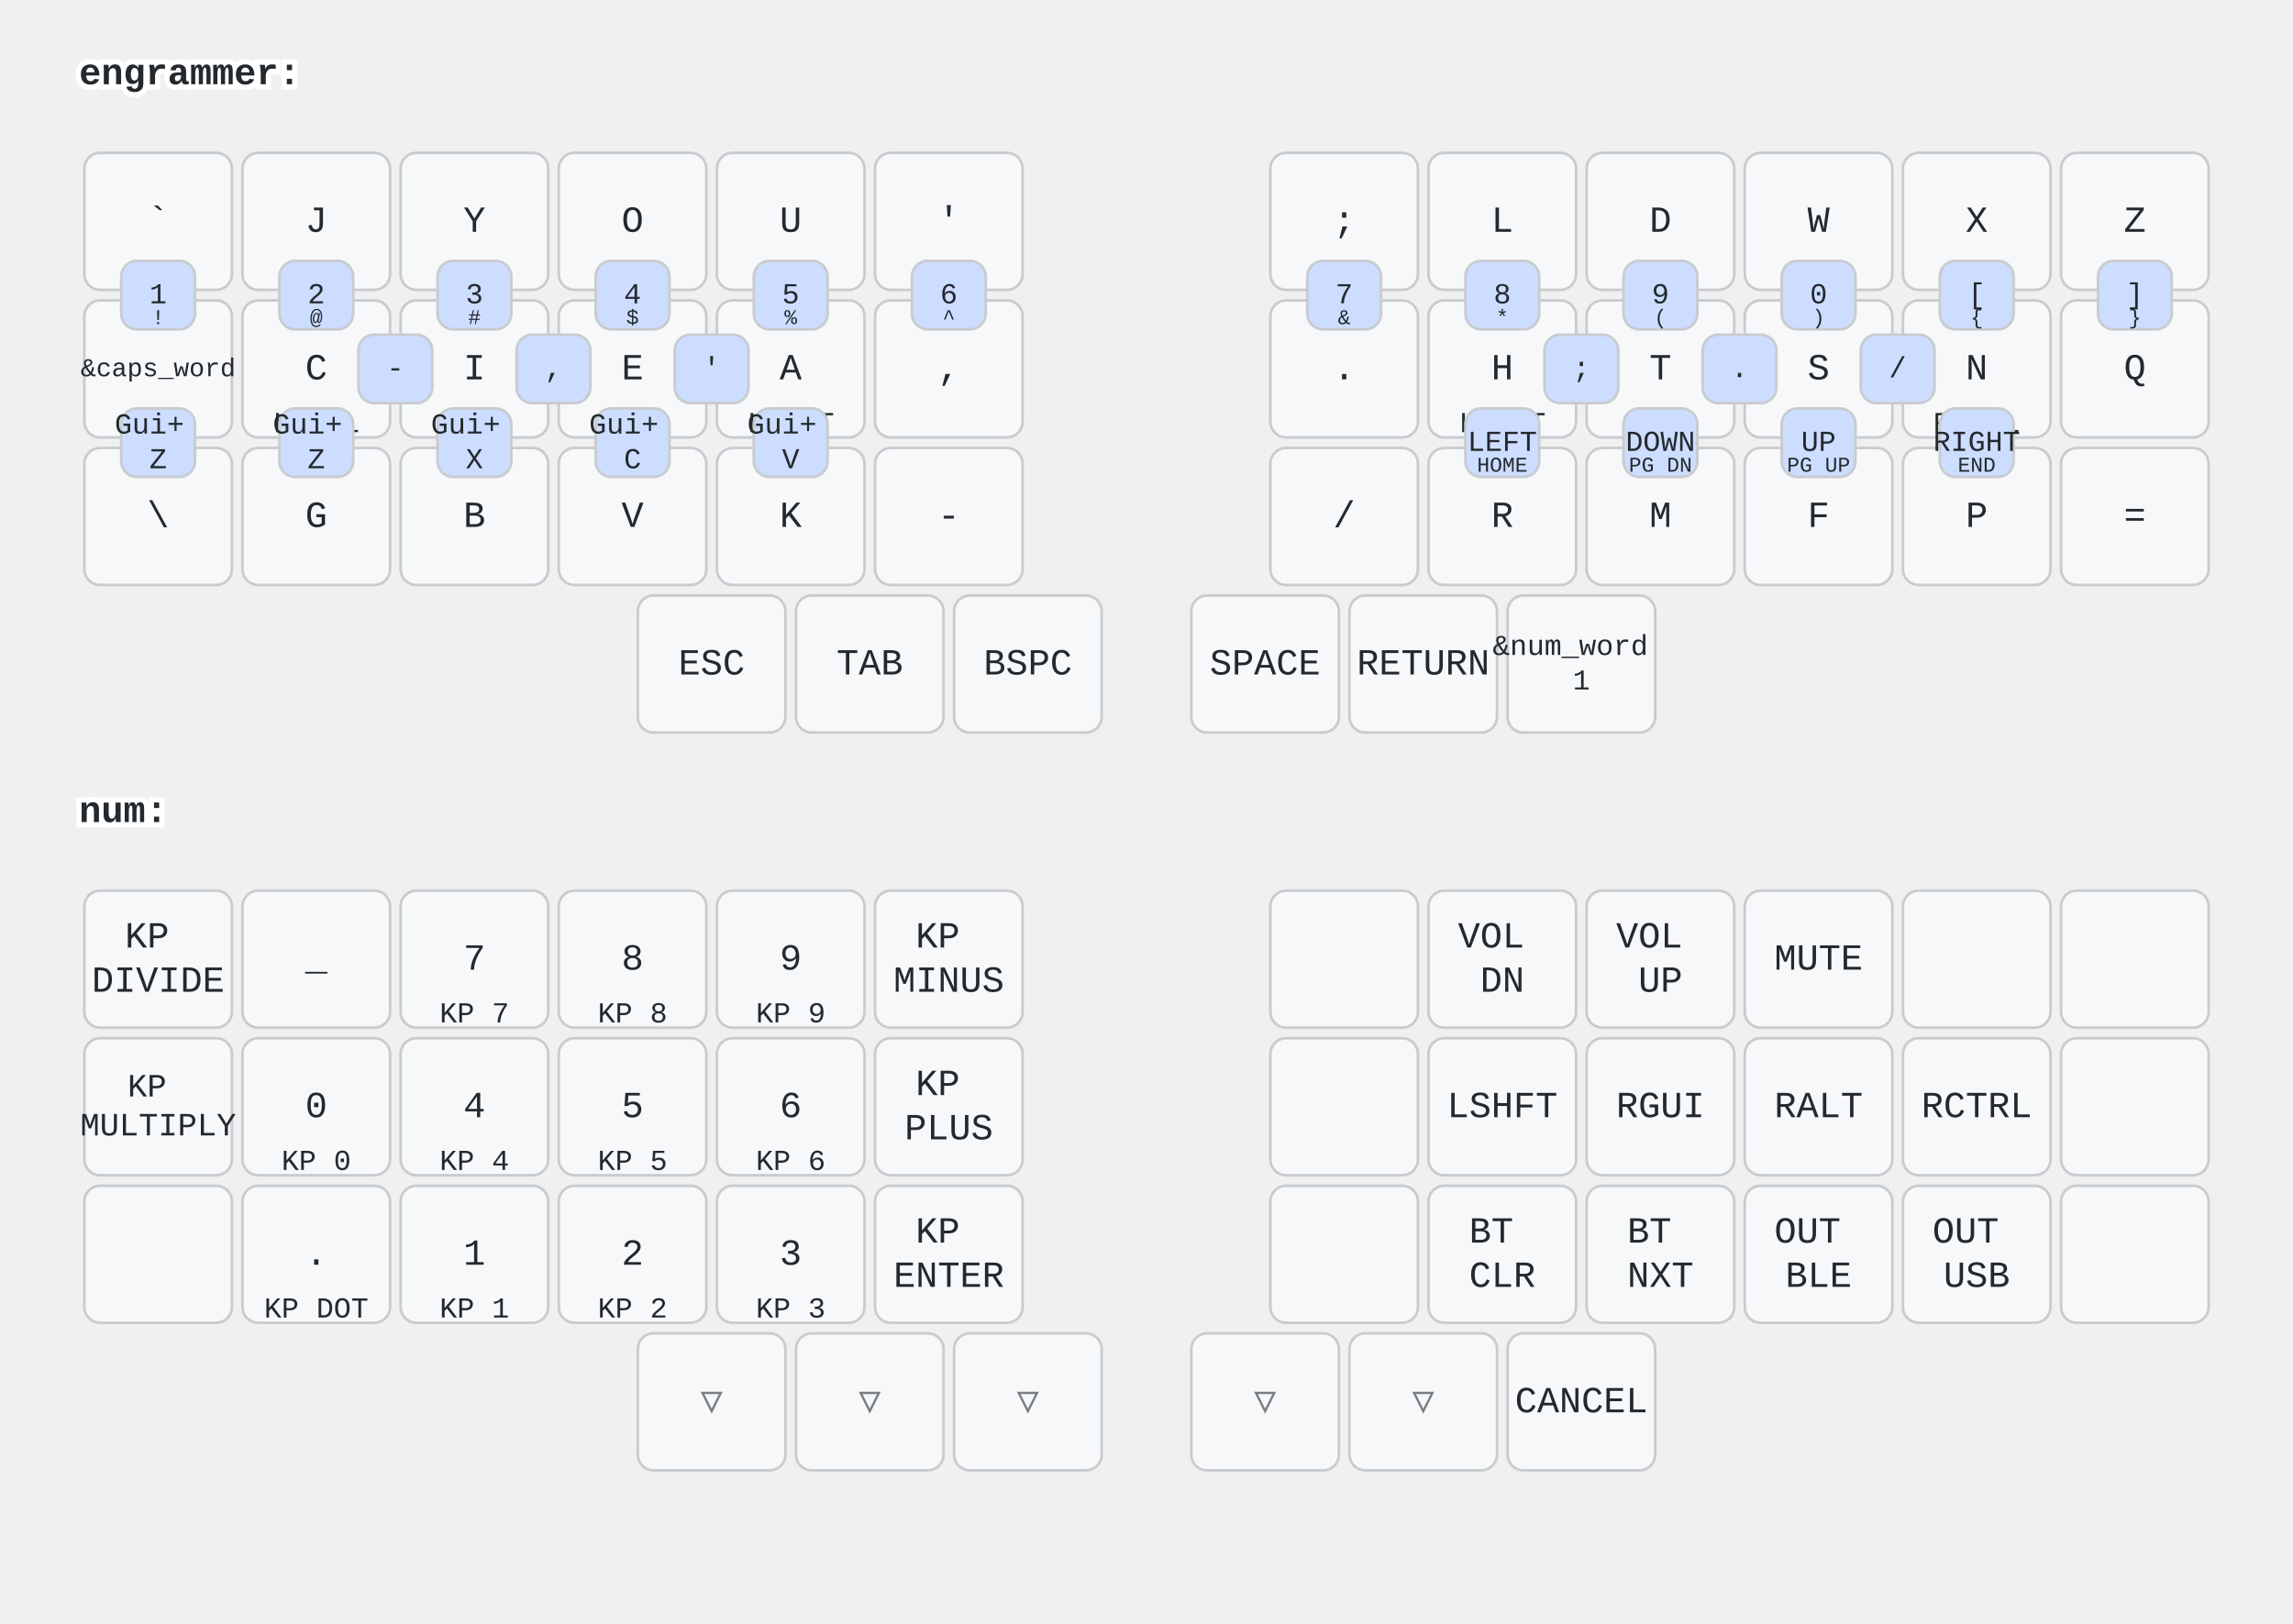
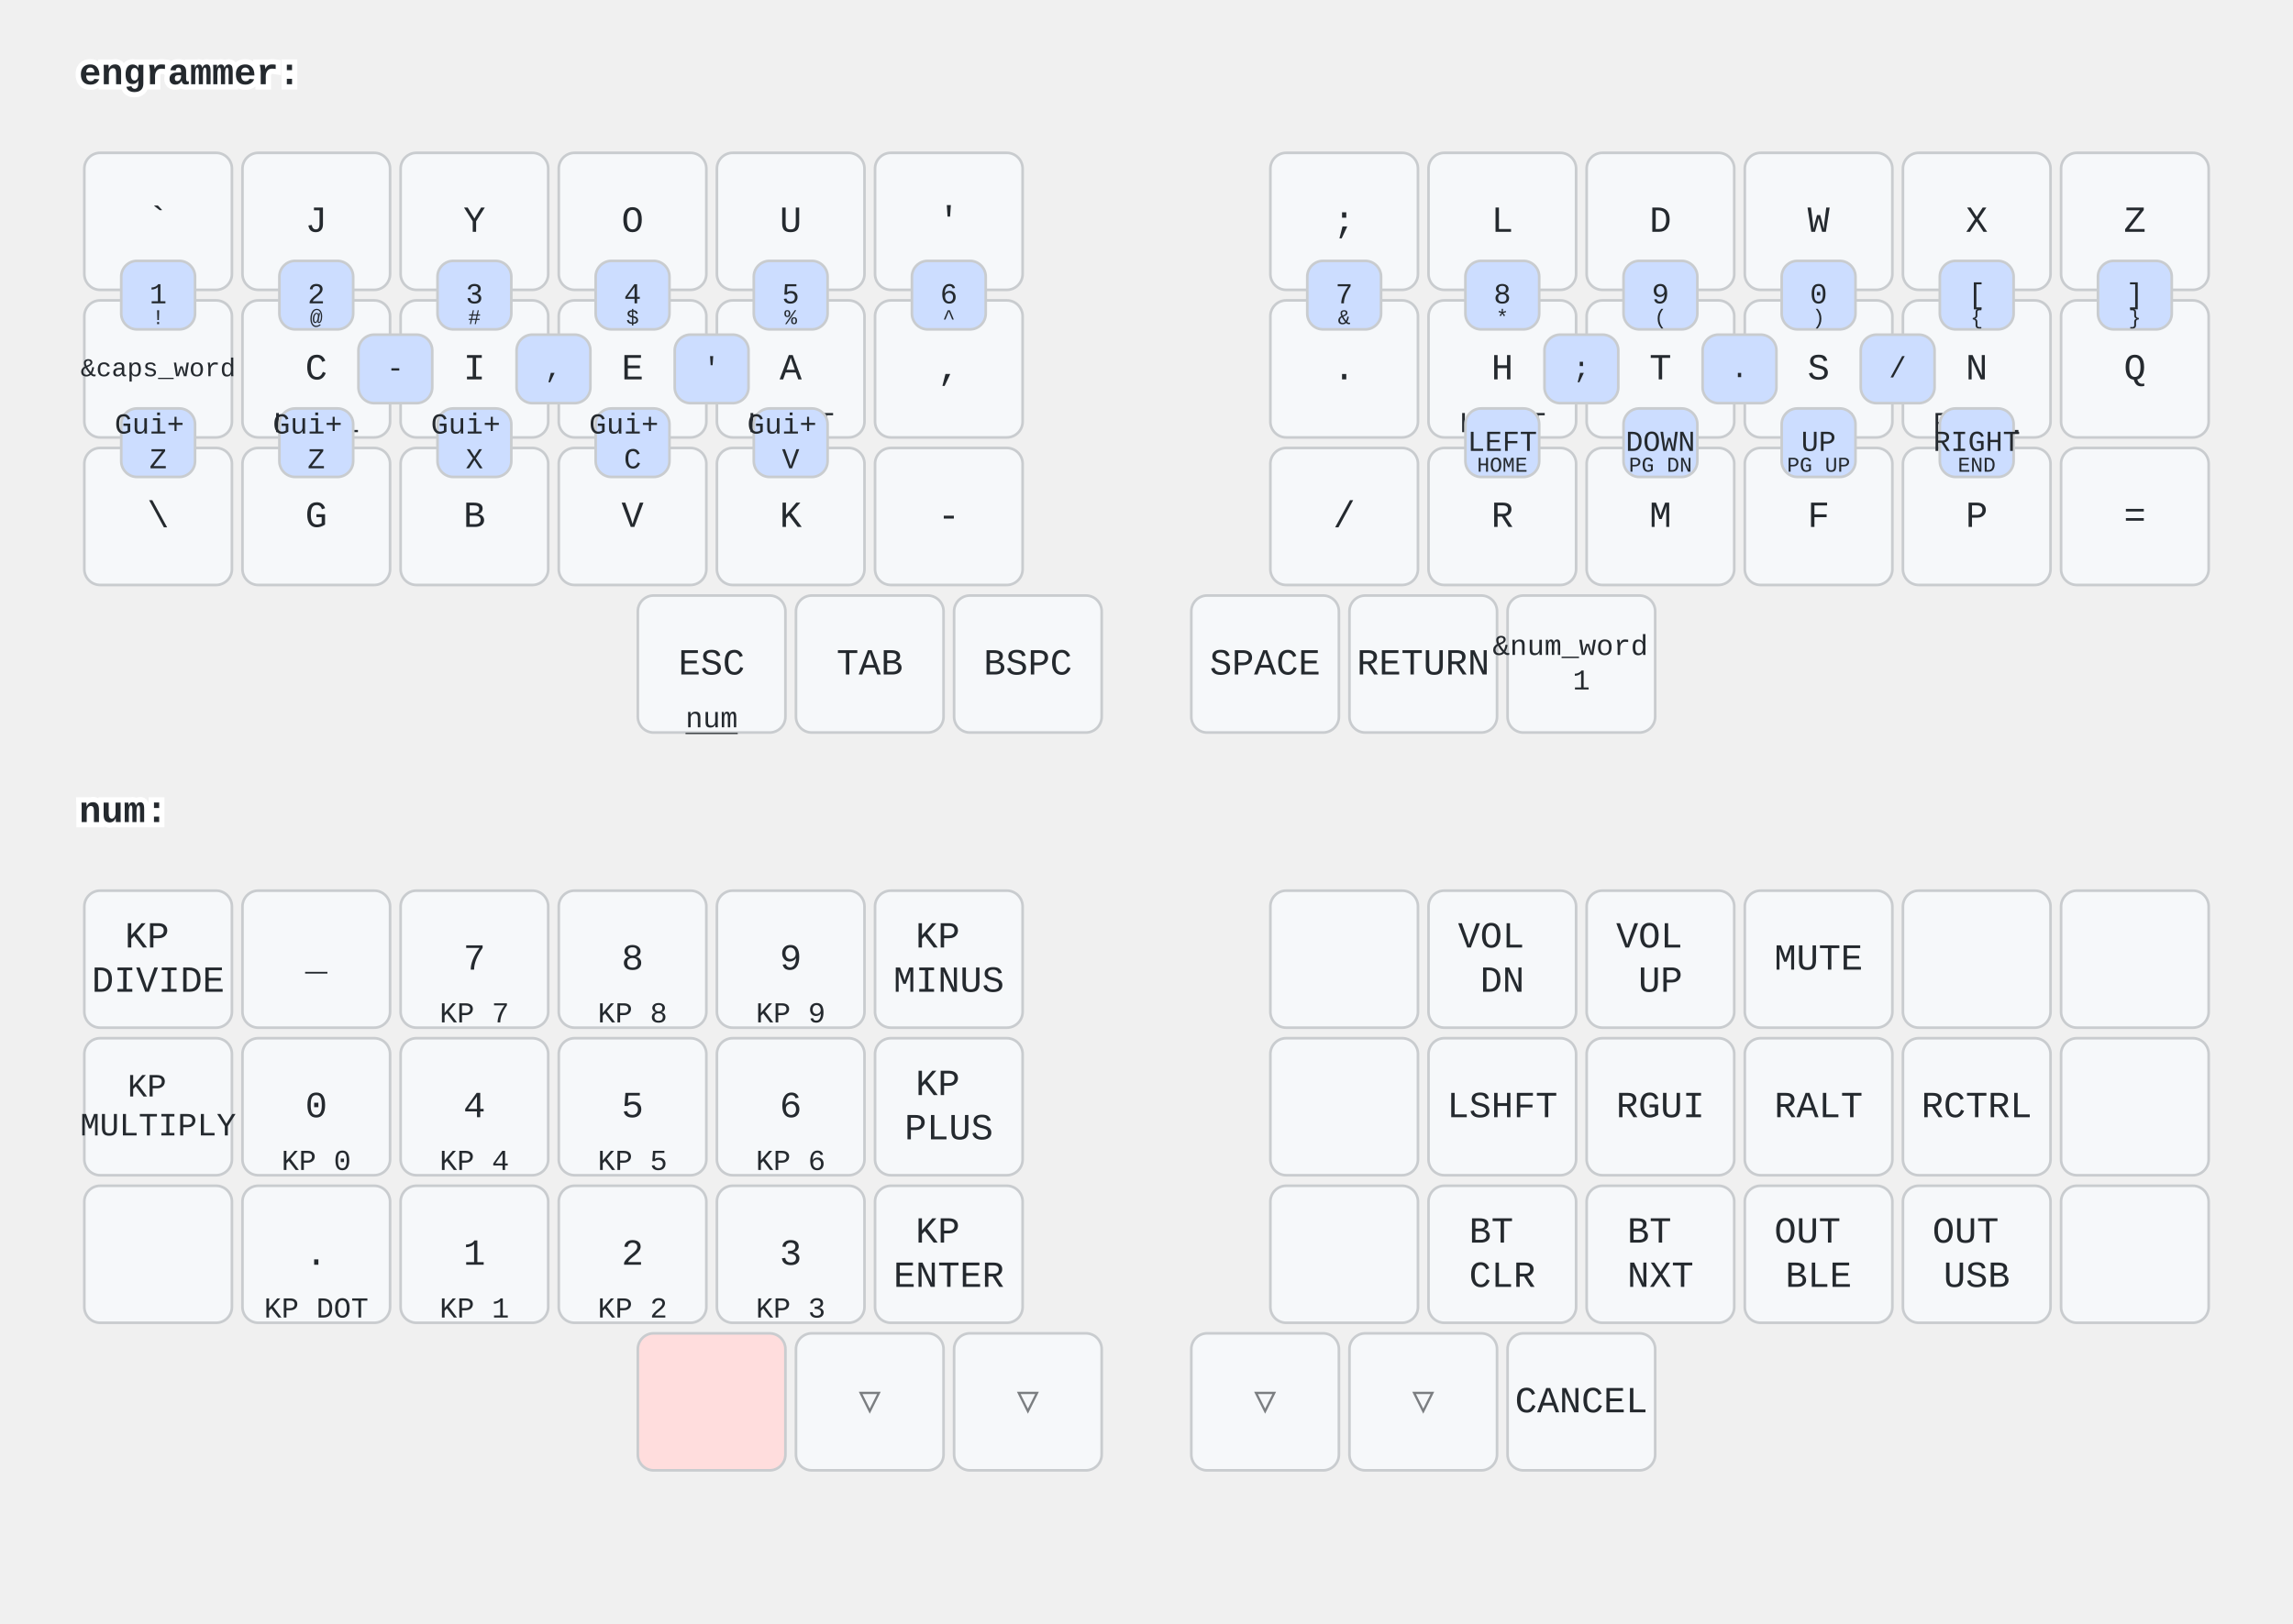
<svg xmlns="http://www.w3.org/2000/svg" width="870" height="616" viewBox="0 0 870 616" class="keymap">
  <style>/* inherit to force styles through use tags */
svg path {
    fill: inherit;
}

/* font and background color specifications */
svg.keymap {
    font-family: SFMono-Regular,Consolas,Liberation Mono,Menlo,monospace;
    font-size: 14px;
    font-kerning: normal;
    text-rendering: optimizeLegibility;
    fill: #24292e;
}

/* default key styling */
rect.key {
    fill: #f6f8fa;
}

rect.key, rect.combo {
    stroke: #c9cccf;
    stroke-width: 1;
}

/* default key side styling, only used is draw_key_sides is set */
rect.side {
    filter: brightness(90%);
}

/* color accent for combo boxes */
rect.combo, rect.combo-separate {
    fill: #cdf;
}

/* color accent for held keys */
rect.held, rect.combo.held {
    fill: #fdd;
}

/* color accent for ghost (optional) keys */
rect.ghost, rect.combo.ghost {
    stroke-dasharray: 4, 4;
    stroke-width: 2;
}

text {
    text-anchor: middle;
    dominant-baseline: middle;
}

/* styling for layer labels */
text.label {
    font-weight: bold;
    text-anchor: start;
    stroke: white;
    stroke-width: 4;
    paint-order: stroke;
}

/* styling for optional footer */
text.footer {
    text-anchor: end;
    dominant-baseline: auto;
    stroke: white;
    stroke-width: 4;
    paint-order: stroke;
}

/* styling for combo tap, and key hold/shifted label text */
text.combo, text.hold, text.shifted {
    font-size: 11px;
}

text.hold {
    text-anchor: middle;
    dominant-baseline: auto;
}

text.shifted {
    text-anchor: middle;
    dominant-baseline: hanging;
}

text.layer-activator {
    text-decoration: underline;
}

/* styling for hold/shifted label text in combo box */
text.combo.hold, text.combo.shifted {
    font-size: 8px;
}

/* lighter symbol for transparent keys */
text.trans {
    fill: #7b7e81;
}

/* styling for combo dendrons */
path.combo {
    stroke-width: 1;
    stroke: gray;
    fill: none;
}

/* Start Tabler Icons Cleanup */
/* cannot use height/width with glyphs */
.icon-tabler &gt; path {
    fill: inherit;
    stroke: inherit;
    stroke-width: 2;
}
/* hide tabler's default box */
.icon-tabler &gt; path[stroke="none"][fill="none"] {
    visibility: hidden;
}
/* End Tabler Icons Cleanup */
</style>
  <g transform="translate(30, 0)" class="layer-engrammer">
    <text x="0" y="28" class="label" id="engrammer">engrammer:</text>
    <g transform="translate(0, 56)">
      <g transform="translate(30, 28)" class="key keypos-0">
        <rect rx="6" ry="6" x="-28" y="-26" width="56" height="52" class="key" />
        <text x="0" y="0" class="key tap">`</text>
        <text x="0" y="24" class="key hold">F1</text>
      </g>
      <g transform="translate(90, 28)" class="key keypos-1">
        <rect rx="6" ry="6" x="-28" y="-26" width="56" height="52" class="key" />
        <text x="0" y="0" class="key tap">J</text>
        <text x="0" y="24" class="key hold">F2</text>
      </g>
      <g transform="translate(150, 28)" class="key keypos-2">
        <rect rx="6" ry="6" x="-28" y="-26" width="56" height="52" class="key" />
        <text x="0" y="0" class="key tap">Y</text>
        <text x="0" y="24" class="key hold">F3</text>
      </g>
      <g transform="translate(210, 28)" class="key keypos-3">
        <rect rx="6" ry="6" x="-28" y="-26" width="56" height="52" class="key" />
        <text x="0" y="0" class="key tap">O</text>
        <text x="0" y="24" class="key hold">F4</text>
      </g>
      <g transform="translate(270, 28)" class="key keypos-4">
        <rect rx="6" ry="6" x="-28" y="-26" width="56" height="52" class="key" />
        <text x="0" y="0" class="key tap">U</text>
        <text x="0" y="24" class="key hold">5</text>
      </g>
      <g transform="translate(330, 28)" class="key keypos-5">
        <rect rx="6" ry="6" x="-28" y="-26" width="56" height="52" class="key" />
        <text x="0" y="0" class="key tap">'</text>
        <text x="0" y="24" class="key hold">F6</text>
      </g>
      <g transform="translate(480, 28)" class="key keypos-6">
        <rect rx="6" ry="6" x="-28" y="-26" width="56" height="52" class="key" />
        <text x="0" y="0" class="key tap">;</text>
        <text x="0" y="24" class="key hold">F7</text>
      </g>
      <g transform="translate(540, 28)" class="key keypos-7">
        <rect rx="6" ry="6" x="-28" y="-26" width="56" height="52" class="key" />
        <text x="0" y="0" class="key tap">L</text>
        <text x="0" y="24" class="key hold">F8</text>
      </g>
      <g transform="translate(600, 28)" class="key keypos-8">
        <rect rx="6" ry="6" x="-28" y="-26" width="56" height="52" class="key" />
        <text x="0" y="0" class="key tap">D</text>
        <text x="0" y="24" class="key hold">F9</text>
      </g>
      <g transform="translate(660, 28)" class="key keypos-9">
        <rect rx="6" ry="6" x="-28" y="-26" width="56" height="52" class="key" />
        <text x="0" y="0" class="key tap">W</text>
        <text x="0" y="24" class="key hold">F10</text>
      </g>
      <g transform="translate(720, 28)" class="key keypos-10">
        <rect rx="6" ry="6" x="-28" y="-26" width="56" height="52" class="key" />
        <text x="0" y="0" class="key tap">X</text>
        <text x="0" y="24" class="key hold">F11</text>
      </g>
      <g transform="translate(780, 28)" class="key keypos-11">
        <rect rx="6" ry="6" x="-28" y="-26" width="56" height="52" class="key" />
        <text x="0" y="0" class="key tap">Z</text>
        <text x="0" y="24" class="key hold">F12</text>
      </g>
      <g transform="translate(30, 84)" class="key keypos-12">
        <rect rx="6" ry="6" x="-28" y="-26" width="56" height="52" class="key" />
        <text x="0" y="0" class="key tap">
          <tspan style="font-size: 70%">&amp;caps_word</tspan>
        </text>
      </g>
      <g transform="translate(90, 84)" class="key keypos-13">
        <rect rx="6" ry="6" x="-28" y="-26" width="56" height="52" class="key" />
        <text x="0" y="0" class="key tap">C</text>
        <text x="0" y="24" class="key hold">LCTRL</text>
      </g>
      <g transform="translate(150, 84)" class="key keypos-14">
        <rect rx="6" ry="6" x="-28" y="-26" width="56" height="52" class="key" />
        <text x="0" y="0" class="key tap">I</text>
        <text x="0" y="24" class="key hold">LALT</text>
      </g>
      <g transform="translate(210, 84)" class="key keypos-15">
        <rect rx="6" ry="6" x="-28" y="-26" width="56" height="52" class="key" />
        <text x="0" y="0" class="key tap">E</text>
        <text x="0" y="24" class="key hold">LGUI</text>
      </g>
      <g transform="translate(270, 84)" class="key keypos-16">
        <rect rx="6" ry="6" x="-28" y="-26" width="56" height="52" class="key" />
        <text x="0" y="0" class="key tap">A</text>
        <text x="0" y="24" class="key hold">LSHFT</text>
      </g>
      <g transform="translate(330, 84)" class="key keypos-17">
        <rect rx="6" ry="6" x="-28" y="-26" width="56" height="52" class="key" />
        <text x="0" y="0" class="key tap">,</text>
      </g>
      <g transform="translate(480, 84)" class="key keypos-18">
        <rect rx="6" ry="6" x="-28" y="-26" width="56" height="52" class="key" />
        <text x="0" y="0" class="key tap">.</text>
      </g>
      <g transform="translate(540, 84)" class="key keypos-19">
        <rect rx="6" ry="6" x="-28" y="-26" width="56" height="52" class="key" />
        <text x="0" y="0" class="key tap">H</text>
        <text x="0" y="24" class="key hold">LSHFT</text>
      </g>
      <g transform="translate(600, 84)" class="key keypos-20">
        <rect rx="6" ry="6" x="-28" y="-26" width="56" height="52" class="key" />
        <text x="0" y="0" class="key tap">T</text>
        <text x="0" y="24" class="key hold">RGUI</text>
      </g>
      <g transform="translate(660, 84)" class="key keypos-21">
        <rect rx="6" ry="6" x="-28" y="-26" width="56" height="52" class="key" />
        <text x="0" y="0" class="key tap">S</text>
        <text x="0" y="24" class="key hold">RALT</text>
      </g>
      <g transform="translate(720, 84)" class="key keypos-22">
        <rect rx="6" ry="6" x="-28" y="-26" width="56" height="52" class="key" />
        <text x="0" y="0" class="key tap">N</text>
        <text x="0" y="24" class="key hold">RCTRL</text>
      </g>
      <g transform="translate(780, 84)" class="key keypos-23">
        <rect rx="6" ry="6" x="-28" y="-26" width="56" height="52" class="key" />
        <text x="0" y="0" class="key tap">Q</text>
      </g>
      <g transform="translate(30, 140)" class="key keypos-24">
        <rect rx="6" ry="6" x="-28" y="-26" width="56" height="52" class="key" />
        <text x="0" y="0" class="key tap">\</text>
      </g>
      <g transform="translate(90, 140)" class="key keypos-25">
        <rect rx="6" ry="6" x="-28" y="-26" width="56" height="52" class="key" />
        <text x="0" y="0" class="key tap">G</text>
      </g>
      <g transform="translate(150, 140)" class="key keypos-26">
        <rect rx="6" ry="6" x="-28" y="-26" width="56" height="52" class="key" />
        <text x="0" y="0" class="key tap">B</text>
      </g>
      <g transform="translate(210, 140)" class="key keypos-27">
        <rect rx="6" ry="6" x="-28" y="-26" width="56" height="52" class="key" />
        <text x="0" y="0" class="key tap">V</text>
      </g>
      <g transform="translate(270, 140)" class="key keypos-28">
        <rect rx="6" ry="6" x="-28" y="-26" width="56" height="52" class="key" />
        <text x="0" y="0" class="key tap">K</text>
      </g>
      <g transform="translate(330, 140)" class="key keypos-29">
        <rect rx="6" ry="6" x="-28" y="-26" width="56" height="52" class="key" />
        <text x="0" y="0" class="key tap">-</text>
      </g>
      <g transform="translate(480, 140)" class="key keypos-30">
        <rect rx="6" ry="6" x="-28" y="-26" width="56" height="52" class="key" />
        <text x="0" y="0" class="key tap">/</text>
      </g>
      <g transform="translate(540, 140)" class="key keypos-31">
        <rect rx="6" ry="6" x="-28" y="-26" width="56" height="52" class="key" />
        <text x="0" y="0" class="key tap">R</text>
      </g>
      <g transform="translate(600, 140)" class="key keypos-32">
        <rect rx="6" ry="6" x="-28" y="-26" width="56" height="52" class="key" />
        <text x="0" y="0" class="key tap">M</text>
      </g>
      <g transform="translate(660, 140)" class="key keypos-33">
        <rect rx="6" ry="6" x="-28" y="-26" width="56" height="52" class="key" />
        <text x="0" y="0" class="key tap">F</text>
      </g>
      <g transform="translate(720, 140)" class="key keypos-34">
        <rect rx="6" ry="6" x="-28" y="-26" width="56" height="52" class="key" />
        <text x="0" y="0" class="key tap">P</text>
      </g>
      <g transform="translate(780, 140)" class="key keypos-35">
        <rect rx="6" ry="6" x="-28" y="-26" width="56" height="52" class="key" />
        <text x="0" y="0" class="key tap">=</text>
      </g>
      <g transform="translate(240, 196)" class="key keypos-36">
        <rect rx="6" ry="6" x="-28" y="-26" width="56" height="52" class="key" />
        <text x="0" y="0" class="key tap">ESC</text>
+         <a href="#num">
+           <text x="0" y="24" class="key hold layer-activator">num</text>
+         </a>
      </g>
      <g transform="translate(300, 196)" class="key keypos-37">
        <rect rx="6" ry="6" x="-28" y="-26" width="56" height="52" class="key" />
        <text x="0" y="0" class="key tap">TAB</text>
      </g>
      <g transform="translate(360, 196)" class="key keypos-38">
        <rect rx="6" ry="6" x="-28" y="-26" width="56" height="52" class="key" />
        <text x="0" y="0" class="key tap">BSPC</text>
      </g>
      <g transform="translate(450, 196)" class="key keypos-39">
        <rect rx="6" ry="6" x="-28" y="-26" width="56" height="52" class="key" />
        <text x="0" y="0" class="key tap">SPACE</text>
      </g>
      <g transform="translate(510, 196)" class="key keypos-40">
        <rect rx="6" ry="6" x="-28" y="-26" width="56" height="52" class="key" />
        <text x="0" y="0" class="key tap">RETURN</text>
      </g>
      <g transform="translate(570, 196)" class="key keypos-41">
        <rect rx="6" ry="6" x="-28" y="-26" width="56" height="52" class="key" />
        <text x="0" y="0" class="key tap">
          <tspan x="0" dy="-0.6em" style="font-size: 78%">&amp;num_word</tspan>
          <tspan x="0" dy="1.2em" style="font-size: 78%">1</tspan>
        </text>
      </g>
      <g class="combo combopos-0">
        <rect rx="6" ry="6" x="106" y="71" width="28" height="26" class="combo" />
        <text x="120" y="84" class="combo tap">-</text>
      </g>
      <g class="combo combopos-1">
        <rect rx="6" ry="6" x="166" y="71" width="28" height="26" class="combo" />
        <text x="180" y="84" class="combo tap">,</text>
      </g>
      <g class="combo combopos-2">
        <rect rx="6" ry="6" x="226" y="71" width="28" height="26" class="combo" />
        <text x="240" y="84" class="combo tap">'</text>
      </g>
      <g class="combo combopos-3">
        <rect rx="6" ry="6" x="556" y="71" width="28" height="26" class="combo" />
        <text x="570" y="84" class="combo tap">;</text>
      </g>
      <g class="combo combopos-4">
        <rect rx="6" ry="6" x="616" y="71" width="28" height="26" class="combo" />
        <text x="630" y="84" class="combo tap">.</text>
      </g>
      <g class="combo combopos-5">
        <rect rx="6" ry="6" x="676" y="71" width="28" height="26" class="combo" />
        <text x="690" y="84" class="combo tap">/</text>
      </g>
      <g class="combo combopos-6">
        <rect rx="6" ry="6" x="16" y="43" width="28" height="26" class="combo" />
        <text x="30" y="56" class="combo tap">1</text>
        <text x="30" y="67" class="combo hold">!</text>
      </g>
      <g class="combo combopos-7">
        <rect rx="6" ry="6" x="76" y="43" width="28" height="26" class="combo" />
        <text x="90" y="56" class="combo tap">2</text>
        <text x="90" y="67" class="combo hold">@</text>
      </g>
      <g class="combo combopos-8">
        <rect rx="6" ry="6" x="136" y="43" width="28" height="26" class="combo" />
        <text x="150" y="56" class="combo tap">3</text>
        <text x="150" y="67" class="combo hold">#</text>
      </g>
      <g class="combo combopos-9">
        <rect rx="6" ry="6" x="196" y="43" width="28" height="26" class="combo" />
        <text x="210" y="56" class="combo tap">4</text>
        <text x="210" y="67" class="combo hold">$</text>
      </g>
      <g class="combo combopos-10">
        <rect rx="6" ry="6" x="256" y="43" width="28" height="26" class="combo" />
        <text x="270" y="56" class="combo tap">5</text>
        <text x="270" y="67" class="combo hold">%</text>
      </g>
      <g class="combo combopos-11">
        <rect rx="6" ry="6" x="316" y="43" width="28" height="26" class="combo" />
        <text x="330" y="56" class="combo tap">6</text>
        <text x="330" y="67" class="combo hold">^</text>
      </g>
      <g class="combo combopos-12">
        <rect rx="6" ry="6" x="466" y="43" width="28" height="26" class="combo" />
        <text x="480" y="56" class="combo tap">7</text>
        <text x="480" y="67" class="combo hold">&amp;</text>
      </g>
      <g class="combo combopos-13">
        <rect rx="6" ry="6" x="526" y="43" width="28" height="26" class="combo" />
        <text x="540" y="56" class="combo tap">8</text>
        <text x="540" y="67" class="combo hold">*</text>
      </g>
      <g class="combo combopos-14">
        <rect rx="6" ry="6" x="586" y="43" width="28" height="26" class="combo" />
        <text x="600" y="56" class="combo tap">9</text>
        <text x="600" y="67" class="combo hold">(</text>
      </g>
      <g class="combo combopos-15">
        <rect rx="6" ry="6" x="646" y="43" width="28" height="26" class="combo" />
        <text x="660" y="56" class="combo tap">0</text>
        <text x="660" y="67" class="combo hold">)</text>
      </g>
      <g class="combo combopos-16">
        <rect rx="6" ry="6" x="706" y="43" width="28" height="26" class="combo" />
        <text x="720" y="56" class="combo tap">[</text>
        <text x="720" y="67" class="combo hold">{</text>
      </g>
      <g class="combo combopos-17">
        <rect rx="6" ry="6" x="766" y="43" width="28" height="26" class="combo" />
        <text x="780" y="56" class="combo tap">]</text>
        <text x="780" y="67" class="combo hold">}</text>
      </g>
      <g class="combo combopos-18">
        <rect rx="6" ry="6" x="76" y="99" width="28" height="26" class="combo" />
        <text x="90" y="112" class="combo tap">
          <tspan x="90" dy="-0.6em">Gui+</tspan>
          <tspan x="90" dy="1.2em">Z</tspan>
        </text>
      </g>
      <g class="combo combopos-19">
        <rect rx="6" ry="6" x="16" y="99" width="28" height="26" class="combo" />
        <text x="30" y="112" class="combo tap">
          <tspan x="30" dy="-0.6em">Gui+</tspan>
          <tspan x="30" dy="1.2em">Z</tspan>
        </text>
      </g>
      <g class="combo combopos-20">
        <rect rx="6" ry="6" x="136" y="99" width="28" height="26" class="combo" />
        <text x="150" y="112" class="combo tap">
          <tspan x="150" dy="-0.6em">Gui+</tspan>
          <tspan x="150" dy="1.2em">X</tspan>
        </text>
      </g>
      <g class="combo combopos-21">
        <rect rx="6" ry="6" x="196" y="99" width="28" height="26" class="combo" />
        <text x="210" y="112" class="combo tap">
          <tspan x="210" dy="-0.6em">Gui+</tspan>
          <tspan x="210" dy="1.2em">C</tspan>
        </text>
      </g>
      <g class="combo combopos-22">
        <rect rx="6" ry="6" x="256" y="99" width="28" height="26" class="combo" />
        <text x="270" y="112" class="combo tap">
          <tspan x="270" dy="-0.6em">Gui+</tspan>
          <tspan x="270" dy="1.2em">V</tspan>
        </text>
      </g>
      <g class="combo combopos-23">
        <rect rx="6" ry="6" x="526" y="99" width="28" height="26" class="combo" />
        <text x="540" y="112" class="combo tap">LEFT</text>
        <text x="540" y="123" class="combo hold">HOME</text>
      </g>
      <g class="combo combopos-24">
        <rect rx="6" ry="6" x="586" y="99" width="28" height="26" class="combo" />
        <text x="600" y="112" class="combo tap">DOWN</text>
        <text x="600" y="123" class="combo hold">PG DN</text>
      </g>
      <g class="combo combopos-25">
        <rect rx="6" ry="6" x="646" y="99" width="28" height="26" class="combo" />
        <text x="660" y="112" class="combo tap">UP</text>
        <text x="660" y="123" class="combo hold">PG UP</text>
      </g>
      <g class="combo combopos-26">
        <rect rx="6" ry="6" x="706" y="99" width="28" height="26" class="combo" />
        <text x="720" y="112" class="combo tap">RIGHT</text>
        <text x="720" y="123" class="combo hold">END</text>
      </g>
    </g>
  </g>
  <g transform="translate(30, 280)" class="layer-num">
    <text x="0" y="28" class="label" id="num">num:</text>
    <g transform="translate(0, 56)">
      <g transform="translate(30, 28)" class="key keypos-0">
        <rect rx="6" ry="6" x="-28" y="-26" width="56" height="52" class="key" />
        <text x="0" y="0" class="key tap">
          <tspan x="0" dy="-0.6em">KP</tspan>
          <tspan x="0" dy="1.2em">DIVIDE</tspan>
        </text>
      </g>
      <g transform="translate(90, 28)" class="key keypos-1">
        <rect rx="6" ry="6" x="-28" y="-26" width="56" height="52" class="key" />
        <text x="0" y="0" class="key tap">_</text>
      </g>
      <g transform="translate(150, 28)" class="key keypos-2">
        <rect rx="6" ry="6" x="-28" y="-26" width="56" height="52" class="key" />
        <text x="0" y="0" class="key tap">7</text>
        <text x="0" y="24" class="key hold">KP 7</text>
      </g>
      <g transform="translate(210, 28)" class="key keypos-3">
        <rect rx="6" ry="6" x="-28" y="-26" width="56" height="52" class="key" />
        <text x="0" y="0" class="key tap">8</text>
        <text x="0" y="24" class="key hold">KP 8</text>
      </g>
      <g transform="translate(270, 28)" class="key keypos-4">
        <rect rx="6" ry="6" x="-28" y="-26" width="56" height="52" class="key" />
        <text x="0" y="0" class="key tap">9</text>
        <text x="0" y="24" class="key hold">KP 9</text>
      </g>
      <g transform="translate(330, 28)" class="key keypos-5">
        <rect rx="6" ry="6" x="-28" y="-26" width="56" height="52" class="key" />
        <text x="0" y="0" class="key tap">
          <tspan x="0" dy="-0.6em">KP</tspan>
          <tspan x="0" dy="1.2em">MINUS</tspan>
        </text>
      </g>
      <g transform="translate(480, 28)" class="key keypos-6">
        <rect rx="6" ry="6" x="-28" y="-26" width="56" height="52" class="key" />
      </g>
      <g transform="translate(540, 28)" class="key keypos-7">
        <rect rx="6" ry="6" x="-28" y="-26" width="56" height="52" class="key" />
        <text x="0" y="0" class="key tap">
          <tspan x="0" dy="-0.6em">VOL</tspan>
          <tspan x="0" dy="1.2em">DN</tspan>
        </text>
      </g>
      <g transform="translate(600, 28)" class="key keypos-8">
        <rect rx="6" ry="6" x="-28" y="-26" width="56" height="52" class="key" />
        <text x="0" y="0" class="key tap">
          <tspan x="0" dy="-0.6em">VOL</tspan>
          <tspan x="0" dy="1.2em">UP</tspan>
        </text>
      </g>
      <g transform="translate(660, 28)" class="key keypos-9">
        <rect rx="6" ry="6" x="-28" y="-26" width="56" height="52" class="key" />
        <text x="0" y="0" class="key tap">MUTE</text>
      </g>
      <g transform="translate(720, 28)" class="key keypos-10">
        <rect rx="6" ry="6" x="-28" y="-26" width="56" height="52" class="key" />
      </g>
      <g transform="translate(780, 28)" class="key keypos-11">
        <rect rx="6" ry="6" x="-28" y="-26" width="56" height="52" class="key" />
      </g>
      <g transform="translate(30, 84)" class="key keypos-12">
        <rect rx="6" ry="6" x="-28" y="-26" width="56" height="52" class="key" />
        <text x="0" y="0" class="key tap">
          <tspan x="0" dy="-0.6em" style="font-size: 88%">KP</tspan>
          <tspan x="0" dy="1.2em" style="font-size: 88%">MULTIPLY</tspan>
        </text>
      </g>
      <g transform="translate(90, 84)" class="key keypos-13">
        <rect rx="6" ry="6" x="-28" y="-26" width="56" height="52" class="key" />
        <text x="0" y="0" class="key tap">0</text>
        <text x="0" y="24" class="key hold">KP 0</text>
      </g>
      <g transform="translate(150, 84)" class="key keypos-14">
        <rect rx="6" ry="6" x="-28" y="-26" width="56" height="52" class="key" />
        <text x="0" y="0" class="key tap">4</text>
        <text x="0" y="24" class="key hold">KP 4</text>
      </g>
      <g transform="translate(210, 84)" class="key keypos-15">
        <rect rx="6" ry="6" x="-28" y="-26" width="56" height="52" class="key" />
        <text x="0" y="0" class="key tap">5</text>
        <text x="0" y="24" class="key hold">KP 5</text>
      </g>
      <g transform="translate(270, 84)" class="key keypos-16">
        <rect rx="6" ry="6" x="-28" y="-26" width="56" height="52" class="key" />
        <text x="0" y="0" class="key tap">6</text>
        <text x="0" y="24" class="key hold">KP 6</text>
      </g>
      <g transform="translate(330, 84)" class="key keypos-17">
        <rect rx="6" ry="6" x="-28" y="-26" width="56" height="52" class="key" />
        <text x="0" y="0" class="key tap">
          <tspan x="0" dy="-0.6em">KP</tspan>
          <tspan x="0" dy="1.2em">PLUS</tspan>
        </text>
      </g>
      <g transform="translate(480, 84)" class="key keypos-18">
        <rect rx="6" ry="6" x="-28" y="-26" width="56" height="52" class="key" />
      </g>
      <g transform="translate(540, 84)" class="key keypos-19">
        <rect rx="6" ry="6" x="-28" y="-26" width="56" height="52" class="key" />
        <text x="0" y="0" class="key tap">LSHFT</text>
      </g>
      <g transform="translate(600, 84)" class="key keypos-20">
        <rect rx="6" ry="6" x="-28" y="-26" width="56" height="52" class="key" />
        <text x="0" y="0" class="key tap">RGUI</text>
      </g>
      <g transform="translate(660, 84)" class="key keypos-21">
        <rect rx="6" ry="6" x="-28" y="-26" width="56" height="52" class="key" />
        <text x="0" y="0" class="key tap">RALT</text>
      </g>
      <g transform="translate(720, 84)" class="key keypos-22">
        <rect rx="6" ry="6" x="-28" y="-26" width="56" height="52" class="key" />
        <text x="0" y="0" class="key tap">RCTRL</text>
      </g>
      <g transform="translate(780, 84)" class="key keypos-23">
        <rect rx="6" ry="6" x="-28" y="-26" width="56" height="52" class="key" />
      </g>
      <g transform="translate(30, 140)" class="key keypos-24">
        <rect rx="6" ry="6" x="-28" y="-26" width="56" height="52" class="key" />
      </g>
      <g transform="translate(90, 140)" class="key keypos-25">
        <rect rx="6" ry="6" x="-28" y="-26" width="56" height="52" class="key" />
        <text x="0" y="0" class="key tap">.</text>
        <text x="0" y="24" class="key hold">KP DOT</text>
      </g>
      <g transform="translate(150, 140)" class="key keypos-26">
        <rect rx="6" ry="6" x="-28" y="-26" width="56" height="52" class="key" />
        <text x="0" y="0" class="key tap">1</text>
        <text x="0" y="24" class="key hold">KP 1</text>
      </g>
      <g transform="translate(210, 140)" class="key keypos-27">
        <rect rx="6" ry="6" x="-28" y="-26" width="56" height="52" class="key" />
        <text x="0" y="0" class="key tap">2</text>
        <text x="0" y="24" class="key hold">KP 2</text>
      </g>
      <g transform="translate(270, 140)" class="key keypos-28">
        <rect rx="6" ry="6" x="-28" y="-26" width="56" height="52" class="key" />
        <text x="0" y="0" class="key tap">3</text>
        <text x="0" y="24" class="key hold">KP 3</text>
      </g>
      <g transform="translate(330, 140)" class="key keypos-29">
        <rect rx="6" ry="6" x="-28" y="-26" width="56" height="52" class="key" />
        <text x="0" y="0" class="key tap">
          <tspan x="0" dy="-0.6em">KP</tspan>
          <tspan x="0" dy="1.2em">ENTER</tspan>
        </text>
      </g>
      <g transform="translate(480, 140)" class="key keypos-30">
        <rect rx="6" ry="6" x="-28" y="-26" width="56" height="52" class="key" />
      </g>
      <g transform="translate(540, 140)" class="key keypos-31">
        <rect rx="6" ry="6" x="-28" y="-26" width="56" height="52" class="key" />
        <text x="0" y="0" class="key tap">
          <tspan x="0" dy="-0.6em">BT</tspan>
          <tspan x="0" dy="1.2em">CLR</tspan>
        </text>
      </g>
      <g transform="translate(600, 140)" class="key keypos-32">
        <rect rx="6" ry="6" x="-28" y="-26" width="56" height="52" class="key" />
        <text x="0" y="0" class="key tap">
          <tspan x="0" dy="-0.6em">BT</tspan>
          <tspan x="0" dy="1.2em">NXT</tspan>
        </text>
      </g>
      <g transform="translate(660, 140)" class="key keypos-33">
        <rect rx="6" ry="6" x="-28" y="-26" width="56" height="52" class="key" />
        <text x="0" y="0" class="key tap">
          <tspan x="0" dy="-0.6em">OUT</tspan>
          <tspan x="0" dy="1.2em">BLE</tspan>
        </text>
      </g>
      <g transform="translate(720, 140)" class="key keypos-34">
        <rect rx="6" ry="6" x="-28" y="-26" width="56" height="52" class="key" />
        <text x="0" y="0" class="key tap">
          <tspan x="0" dy="-0.6em">OUT</tspan>
          <tspan x="0" dy="1.2em">USB</tspan>
        </text>
      </g>
      <g transform="translate(780, 140)" class="key keypos-35">
        <rect rx="6" ry="6" x="-28" y="-26" width="56" height="52" class="key" />
      </g>
-       <g transform="translate(240, 196)" class="key trans keypos-36">
-         <rect rx="6" ry="6" x="-28" y="-26" width="56" height="52" class="key trans" />
-         <text x="0" y="0" class="key trans tap">▽</text>
+       <g transform="translate(240, 196)" class="key held keypos-36">
+         <rect rx="6" ry="6" x="-28" y="-26" width="56" height="52" class="key held" />
      </g>
      <g transform="translate(300, 196)" class="key trans keypos-37">
        <rect rx="6" ry="6" x="-28" y="-26" width="56" height="52" class="key trans" />
        <text x="0" y="0" class="key trans tap">▽</text>
      </g>
      <g transform="translate(360, 196)" class="key trans keypos-38">
        <rect rx="6" ry="6" x="-28" y="-26" width="56" height="52" class="key trans" />
        <text x="0" y="0" class="key trans tap">▽</text>
      </g>
      <g transform="translate(450, 196)" class="key trans keypos-39">
        <rect rx="6" ry="6" x="-28" y="-26" width="56" height="52" class="key trans" />
        <text x="0" y="0" class="key trans tap">▽</text>
      </g>
      <g transform="translate(510, 196)" class="key trans keypos-40">
        <rect rx="6" ry="6" x="-28" y="-26" width="56" height="52" class="key trans" />
        <text x="0" y="0" class="key trans tap">▽</text>
      </g>
      <g transform="translate(570, 196)" class="key keypos-41">
        <rect rx="6" ry="6" x="-28" y="-26" width="56" height="52" class="key" />
        <text x="0" y="0" class="key tap">CANCEL</text>
      </g>
    </g>
  </g>
</svg>
